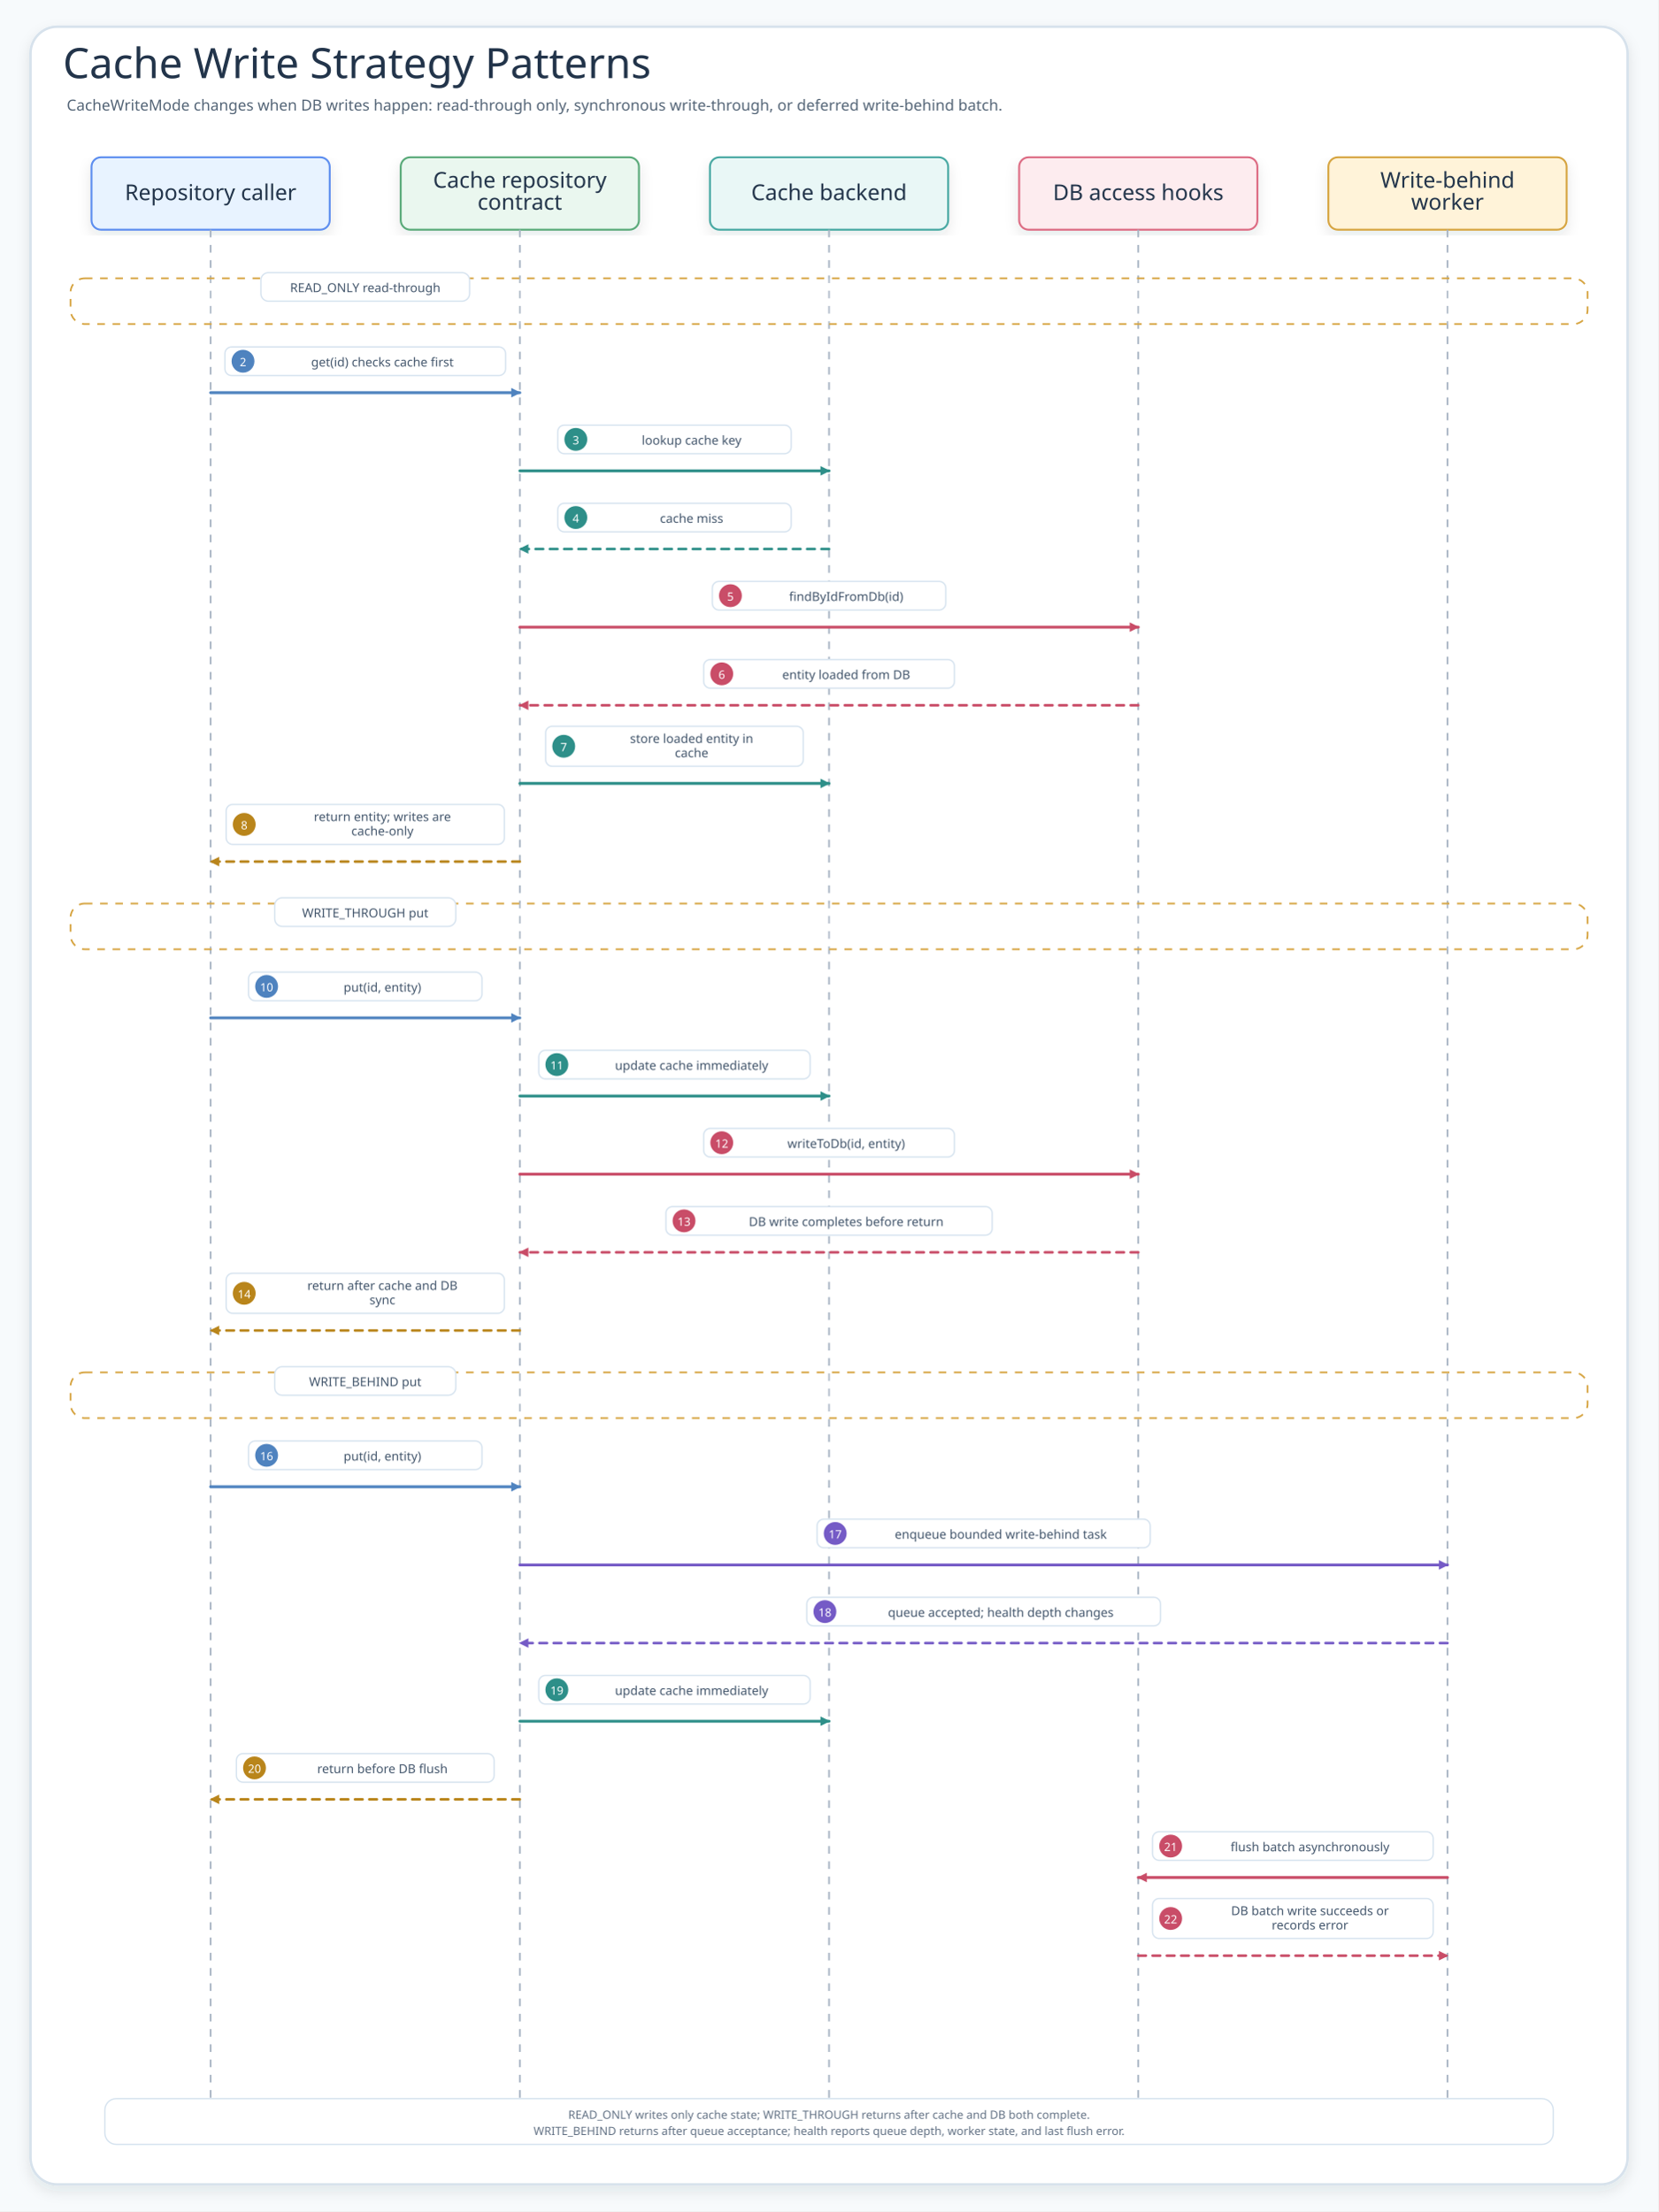
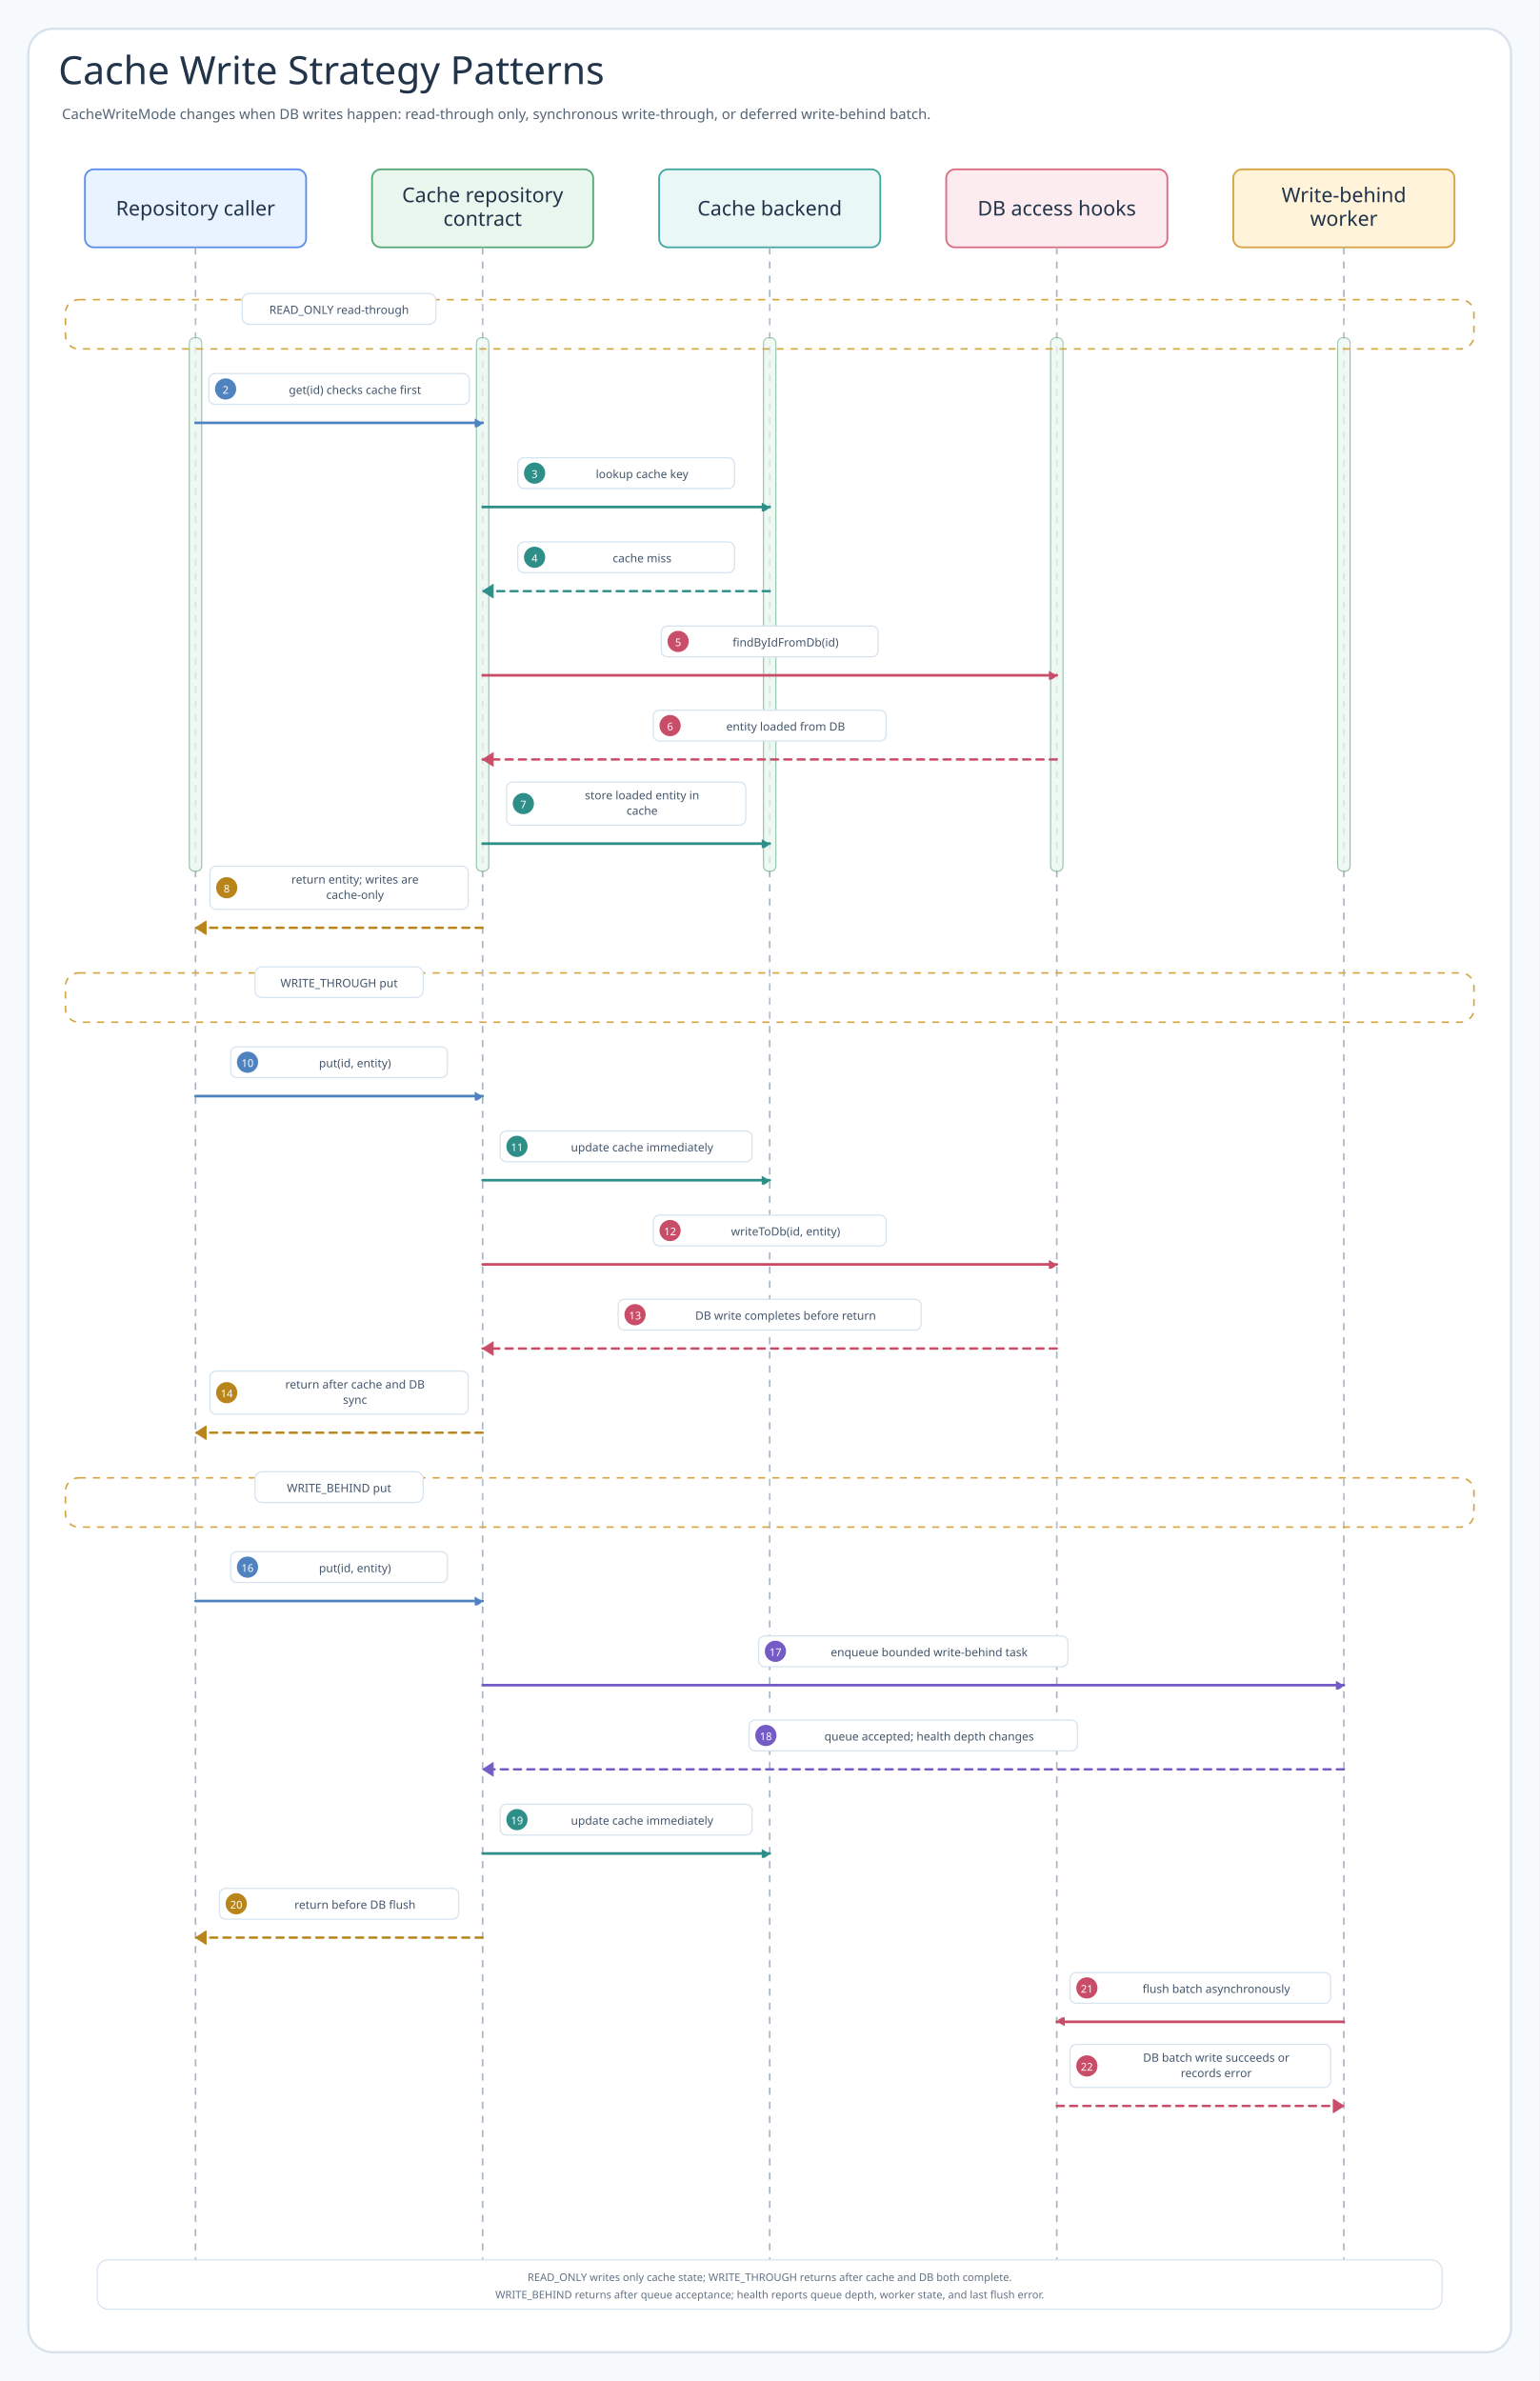
- <svg xmlns="http://www.w3.org/2000/svg" width="1740" height="2320" viewBox="0 0 1740 2320" role="img" aria-labelledby="title desc">
+ <svg xmlns="http://www.w3.org/2000/svg" data-sequence-spacing-scale="1.16" width="1740" height="2691.2" viewBox="0 0 1740 2691.2" role="img" aria-labelledby="title desc">
  <defs>
-     <marker id="seqArrow-call" viewBox="0 0 10 10" markerWidth="10" markerHeight="10" refX="9" refY="5" orient="auto" markerUnits="userSpaceOnUse">
-       <path d="M 0 0 L 10 5 L 0 10 Z" fill="#4F83BF" />
-     </marker>
-     <marker id="seqArrow-scoped" viewBox="0 0 10 10" markerWidth="10" markerHeight="10" refX="9" refY="5" orient="auto" markerUnits="userSpaceOnUse">
-       <path d="M 0 0 L 10 5 L 0 10 Z" fill="#755BC6" />
-     </marker>
-     <marker id="seqArrow-thread" viewBox="0 0 10 10" markerWidth="10" markerHeight="10" refX="9" refY="5" orient="auto" markerUnits="userSpaceOnUse">
-       <path d="M 0 0 L 10 5 L 0 10 Z" fill="#2E8F89" />
-     </marker>
-     <marker id="seqArrow-restore" viewBox="0 0 10 10" markerWidth="10" markerHeight="10" refX="9" refY="5" orient="auto" markerUnits="userSpaceOnUse">
-       <path d="M 0 0 L 10 5 L 0 10 Z" fill="#3E9868" />
-     </marker>
-     <marker id="seqArrow-fallback" viewBox="0 0 10 10" markerWidth="10" markerHeight="10" refX="9" refY="5" orient="auto" markerUnits="userSpaceOnUse">
-       <path d="M 0 0 L 10 5 L 0 10 Z" fill="#B9851B" />
-     </marker>
-     <marker id="seqArrow-audit" viewBox="0 0 10 10" markerWidth="10" markerHeight="10" refX="9" refY="5" orient="auto" markerUnits="userSpaceOnUse">
-       <path d="M 0 0 L 10 5 L 0 10 Z" fill="#C94D68" />
-     </marker>
-     <marker id="seqArrow-neutral" viewBox="0 0 10 10" markerWidth="10" markerHeight="10" refX="9" refY="5" orient="auto" markerUnits="userSpaceOnUse">
-       <path d="M 0 0 L 10 5 L 0 10 Z" fill="#758297" />
-     </marker>
-     <filter id="shadow" x="-8%" y="-8%" width="116%" height="116%">
+     <marker id="seqArrow-4F83BF" viewBox="0 0 10 10" markerWidth="10" markerHeight="10" refX="9" refY="5" orient="auto" markerUnits="userSpaceOnUse">
+       <path d="M 0 0 L 5.4 3.132 Q 10 5.8 5.4 8.468 L 0 11.6" fill="#4F83BF" style="stroke-dasharray:none!important" stroke-dasharray="none" />
+     </marker>
+     <marker id="seqArrow-755BC6" viewBox="0 0 10 10" markerWidth="10" markerHeight="10" refX="9" refY="5" orient="auto" markerUnits="userSpaceOnUse">
+       <path d="M 0 0 L 5.4 3.132 Q 10 5.8 5.4 8.468 L 0 11.6" fill="#755BC6" style="stroke-dasharray:none!important" stroke-dasharray="none" />
+     </marker>
+     <marker id="seqArrow-2E8F89" viewBox="0 0 10 10" markerWidth="10" markerHeight="10" refX="9" refY="5" orient="auto" markerUnits="userSpaceOnUse">
+       <path d="M 0 0 L 5.4 3.132 Q 10 5.8 5.4 8.468 L 0 11.6" fill="#2E8F89" style="stroke-dasharray:none!important" stroke-dasharray="none" />
+     </marker>
+     <marker id="seqArrow-3E9868" viewBox="0 0 10 10" markerWidth="10" markerHeight="10" refX="9" refY="5" orient="auto" markerUnits="userSpaceOnUse">
+       <path d="M 0 0 L 5.4 3.132 Q 10 5.8 5.4 8.468 L 0 11.6" fill="#3E9868" style="stroke-dasharray:none!important" stroke-dasharray="none" />
+     </marker>
+     <marker id="seqArrow-B9851B" viewBox="0 0 10 10" markerWidth="10" markerHeight="10" refX="9" refY="5" orient="auto" markerUnits="userSpaceOnUse">
+       <path d="M 0 0 L 5.4 3.132 Q 10 5.8 5.4 8.468 L 0 11.6" fill="#B9851B" style="stroke-dasharray:none!important" stroke-dasharray="none" />
+     </marker>
+     <marker id="seqArrow-C94D68" viewBox="0 0 10 10" markerWidth="10" markerHeight="10" refX="9" refY="5" orient="auto" markerUnits="userSpaceOnUse">
+       <path d="M 0 0 L 5.4 3.132 Q 10 5.8 5.4 8.468 L 0 11.6" fill="#C94D68" style="stroke-dasharray:none!important" stroke-dasharray="none" />
+     </marker>
+     <marker id="seqArrow-758297" viewBox="0 0 10 10" markerWidth="10" markerHeight="10" refX="9" refY="5" orient="auto" markerUnits="userSpaceOnUse">
+       <path d="M 0 0 L 5.4 3.132 Q 10 5.8 5.4 8.468 L 0 11.6" fill="#758297" style="stroke-dasharray:none!important" stroke-dasharray="none" />
+     </marker>
+     <filter id="s h a" x="-8%" y="-8%" width="116%" height="116%">
      <feDropShadow dx="0" dy="6" stdDeviation="7" flood-color="#203040" flood-opacity="0.10" />
    </filter>
    <style>
      .canvas{fill:#F7FAFC}.frame{fill:#FFFFFF;stroke:#D7E2EC;stroke-width:2.6;filter:url(#shadow)}
      .title{font-family:"Architects Daughter";font-size:44px;fill:#22344A;font-weight:400}.subtitle{font-family:"Comic Mono";font-size:16px;fill:#536476;font-weight:400}
-       .card{filter:url(#shadow);stroke-width:2}.cardTitle{font-family:"Architects Daughter";font-size:23px;fill:#22344A;font-weight:400}
-       .detail{font-family:"Comic Mono";font-size:13px;fill:#42556B;font-weight:400}.small{font-family:"Comic Mono";font-size:12px;fill:#627184;font-weight:400}
-       .seq{fill:none;stroke-width:3;stroke-linecap:round}.seqReturn{fill:none;stroke-width:2.7;stroke-linecap:round;stroke-dasharray:8 7}
-       .lifeline{stroke:#A7B4C3;stroke-width:1.8;stroke-dasharray:8 8}.labelPill{fill:#FFFFFF;stroke:#D6E3EF;stroke-width:1.4}
-       .branchBox{fill:#FFFFFF;fill-opacity:.14;stroke:#D6A441;stroke-width:1.8;stroke-dasharray:8 8}.note{fill:#FFFFFF;stroke:#D6E3EF;stroke-width:1.4}
+       .actor{filter:url(#shadow);stroke-width:2}.actorTitle{font-family:"Architects Daughter";font-size:23px;fill:#22344A;font-weight:400}
+       .actorNote{font-family:"Comic Mono";font-size:13px;fill:#42556B;font-weight:400}.small{font-family:"Comic Mono";font-size:12px;fill:#627184;font-weight:400}
+       .activation{fill:#E9F7EF;stroke:#66A783;stroke-width:1.2;opacity:.72}.seq{fill:none;stroke-width:3;stroke-linecap:round}.ret{fill:none;stroke-width:2.7;stroke-linecap:round;stroke-linejoin:round;stroke-dasharray:8 7}
+       .lifeline{stroke:#A7B4C3;stroke-width:1.8;stroke-dasharray:8 8}.pill{fill:#FFFFFF;stroke:#D6E3EF;stroke-width:1.4}
+       .alt{fill:#FFFFFF;fill-opacity:0.12;stroke:#D6A441;stroke-width:1.8;stroke-dasharray:8 8}.note{fill:#FFFFFF;stroke:#D6E3EF;stroke-width:1.4}
    </style>
  </defs>
-   <rect class="canvas" width="1740" height="2320" />
-   <rect class="frame" x="32" y="28" width="1676" height="2264" rx="28" />
-   <text class="title" x="66" y="82">Cache Write Strategy Patterns</text>
-   <text class="subtitle" x="70" y="116">CacheWriteMode changes when DB writes happen: read-through only, synchronous write-through, or deferred write-behind batch.</text>
-   <g id="participant-caller">
-     <rect class="card" x="96" y="165" width="250" height="76" rx="10" fill="#E8F3FF" stroke="#5B8DEF" />
-     <text class="cardTitle" x="221" y="210" text-anchor="middle">Repository caller</text>
-     <line class="lifeline" x1="221" y1="241" x2="221" y2="2226" />
-   </g>
-   <g id="participant-repo">
-     <rect class="card" x="420.5" y="165" width="250" height="76" rx="10" fill="#EAF7EF" stroke="#58A978" />
-     <text class="cardTitle" x="545.5" y="197" text-anchor="middle">Cache repository</text>
-     <text class="cardTitle" x="545.5" y="220" text-anchor="middle">contract</text>
-     <line class="lifeline" x1="545.5" y1="241" x2="545.5" y2="2226" />
-   </g>
-   <g id="participant-cache">
-     <rect class="card" x="745" y="165" width="250" height="76" rx="10" fill="#E9F7F6" stroke="#45A7A1" />
-     <text class="cardTitle" x="870" y="210" text-anchor="middle">Cache backend</text>
-     <line class="lifeline" x1="870" y1="241" x2="870" y2="2226" />
-   </g>
-   <g id="participant-db">
-     <rect class="card" x="1069.5" y="165" width="250" height="76" rx="10" fill="#FDECEF" stroke="#DC6B82" />
-     <text class="cardTitle" x="1194.5" y="210" text-anchor="middle">DB access hooks</text>
-     <line class="lifeline" x1="1194.5" y1="241" x2="1194.5" y2="2226" />
-   </g>
-   <g id="participant-worker">
-     <rect class="card" x="1394" y="165" width="250" height="76" rx="10" fill="#FFF3D9" stroke="#D6A441" />
-     <text class="cardTitle" x="1519" y="197" text-anchor="middle">Write-behind</text>
-     <text class="cardTitle" x="1519" y="220" text-anchor="middle">worker</text>
-     <line class="lifeline" x1="1519" y1="241" x2="1519" y2="2226" />
+   <rect class="canvas" width="1740" height="2691.2" />
+   <rect class="frame" x="32" y="32.48" width="1676" height="2626.24" rx="28" />
+   <text class="title" x="66" y="95.12">Cache Write Strategy Patterns</text>
+   <text class="subtitle" x="70" y="134.56">CacheWriteMode changes when DB writes happen: read-through only, synchronous write-through, or deferred write-behind batch.</text>
+   <g id="a t c a t c a l l">
+     <rect class="actor" x="96" y="191.4" width="250" height="88.16" rx="10" fill="#E8F3FF" stroke="#5B8DEF" />
+     <text class="actorTitle" x="221" y="243.6" text-anchor="middle">Repository caller</text>
+     <line class="lifeline" x1="221" y1="279.56" x2="221" y2="2582.16" />
+   </g>
+   <g id="a t c a t">
+     <rect class="actor" x="420.5" y="191.4" width="250" height="88.16" rx="10" fill="#EAF7EF" stroke="#58A978" />
+     <text class="actorTitle" x="545.5" y="228.52" text-anchor="middle">Cache repository</text>
+     <text class="actorTitle" x="545.5" y="255.2" text-anchor="middle">contract</text>
+     <line class="lifeline" x1="545.5" y1="279.56" x2="545.5" y2="2582.16" />
+   </g>
+   <g id="a t c a t c a c h">
+     <rect class="actor" x="745" y="191.4" width="250" height="88.16" rx="10" fill="#E9F7F6" stroke="#45A7A1" />
+     <text class="actorTitle" x="870" y="243.6" text-anchor="middle">Cache backend</text>
+     <line class="lifeline" x1="870" y1="279.56" x2="870" y2="2582.16" />
+   </g>
+   <g id="a t c a t">
+     <rect class="actor" x="1069.5" y="191.4" width="250" height="88.16" rx="10" fill="#FDECEF" stroke="#DC6B82" />
+     <text class="actorTitle" x="1194.5" y="243.6" text-anchor="middle">DB access hooks</text>
+     <line class="lifeline" x1="1194.5" y1="279.56" x2="1194.5" y2="2582.16" />
+   </g>
+   <g id="a t c a t">
+     <rect class="actor" x="1394" y="191.4" width="250" height="88.16" rx="10" fill="#FFF3D9" stroke="#D6A441" />
+     <text class="actorTitle" x="1519" y="228.52" text-anchor="middle">Write-behind</text>
+     <text class="actorTitle" x="1519" y="255.2" text-anchor="middle">worker</text>
+     <line class="lifeline" x1="1519" y1="279.56" x2="1519" y2="2582.16" />
+     <rect class="activation" x="214" y="381.64" width="14" height="603.2" rx="6" />
+     <rect class="activation" x="538.5" y="381.64" width="14" height="603.2" rx="6" />
+     <rect class="activation" x="863" y="381.64" width="14" height="603.2" rx="6" />
+     <rect class="activation" x="1187.5" y="381.64" width="14" height="603.2" rx="6" />
+     <rect class="activation" x="1512" y="381.64" width="14" height="603.2" rx="6" />
  </g>
  <g>
-     <rect class="branchBox" x="74" y="292" width="1592" height="48" rx="15" />
-     <rect class="labelPill" x="273.75" y="286" width="219" height="30" rx="8" />
-     <text class="detail" x="383.25" y="302" text-anchor="middle" dominant-baseline="middle">READ_ONLY read-through</text>
-   </g>
-   <g id="m2">
-     <rect class="labelPill" x="236" y="364" width="294.5" height="30" rx="7" />
-     <circle cx="255" cy="379" r="12" fill="#4F83BF" />
-     <text class="detail" x="255" y="380" text-anchor="middle" dominant-baseline="middle" style="fill:#fff;font-size:12px">2</text>
-     <text class="detail" x="401.25" y="380" text-anchor="middle" dominant-baseline="middle">get(id) checks cache first</text>
-     <path class="seq" d="M221 412 L545.5 412" stroke="#4F83BF" marker-end="url(#seqArrow-call)" />
-   </g>
-   <g id="m3">
-     <rect class="labelPill" x="585.25" y="446" width="245" height="30" rx="7" />
-     <circle cx="604.25" cy="461" r="12" fill="#2E8F89" />
-     <text class="detail" x="604.25" y="462" text-anchor="middle" dominant-baseline="middle" style="fill:#fff;font-size:12px">3</text>
-     <text class="detail" x="725.75" y="462" text-anchor="middle" dominant-baseline="middle">lookup cache key</text>
-     <path class="seq" d="M545.5 494 L870 494" stroke="#2E8F89" marker-end="url(#seqArrow-thread)" />
-   </g>
-   <g id="m4">
-     <rect class="labelPill" x="585.25" y="528" width="245" height="30" rx="7" />
-     <circle cx="604.25" cy="543" r="12" fill="#2E8F89" />
-     <text class="detail" x="604.25" y="544" text-anchor="middle" dominant-baseline="middle" style="fill:#fff;font-size:12px">4</text>
-     <text class="detail" x="725.75" y="544" text-anchor="middle" dominant-baseline="middle">cache miss</text>
-     <path class="seqReturn" d="M870 576 L545.5 576" stroke="#2E8F89" marker-end="url(#seqArrow-thread)" />
-   </g>
-   <g id="m5">
-     <rect class="labelPill" x="747.5" y="610" width="245" height="30" rx="7" />
-     <circle cx="766.5" cy="625" r="12" fill="#C94D68" />
-     <text class="detail" x="766.5" y="626" text-anchor="middle" dominant-baseline="middle" style="fill:#fff;font-size:12px">5</text>
-     <text class="detail" x="888" y="626" text-anchor="middle" dominant-baseline="middle">findByIdFromDb(id)</text>
-     <path class="seq" d="M545.5 658 L1194.5 658" stroke="#C94D68" marker-end="url(#seqArrow-audit)" />
-   </g>
-   <g id="m6">
-     <rect class="labelPill" x="738.4" y="692" width="263.2" height="30" rx="7" />
-     <circle cx="757.4" cy="707" r="12" fill="#C94D68" />
-     <text class="detail" x="757.4" y="708" text-anchor="middle" dominant-baseline="middle" style="fill:#fff;font-size:12px">6</text>
-     <text class="detail" x="888" y="708" text-anchor="middle" dominant-baseline="middle">entity loaded from DB</text>
-     <path class="seqReturn" d="M1194.5 740 L545.5 740" stroke="#C94D68" marker-end="url(#seqArrow-audit)" />
-   </g>
-   <g id="m7">
-     <rect class="labelPill" x="572.55" y="762" width="270.4" height="42" rx="7" />
-     <circle cx="591.55" cy="783" r="12" fill="#2E8F89" />
-     <text class="detail" x="591.55" y="784" text-anchor="middle" dominant-baseline="middle" style="fill:#fff;font-size:12px">7</text>
-     <text class="detail" x="725.75" y="775" text-anchor="middle" dominant-baseline="middle">store loaded entity in</text>
-     <text class="detail" x="725.75" y="790" text-anchor="middle" dominant-baseline="middle">cache</text>
-     <path class="seq" d="M545.5 822 L870 822" stroke="#2E8F89" marker-end="url(#seqArrow-thread)" />
-   </g>
-   <g id="m8">
-     <rect class="labelPill" x="237.25" y="844" width="292" height="42" rx="7" />
-     <circle cx="256.25" cy="865" r="12" fill="#B9851B" />
-     <text class="detail" x="256.25" y="866" text-anchor="middle" dominant-baseline="middle" style="fill:#fff;font-size:12px">8</text>
-     <text class="detail" x="401.25" y="857" text-anchor="middle" dominant-baseline="middle">return entity; writes are</text>
-     <text class="detail" x="401.25" y="872" text-anchor="middle" dominant-baseline="middle">cache-only</text>
-     <path class="seqReturn" d="M545.5 904 L221 904" stroke="#B9851B" marker-end="url(#seqArrow-fallback)" />
+     <rect class="alt" x="74" y="338.72" width="1592" height="55.68" rx="15" />
+     <rect class="pill" x="273.75" y="331.76" width="219" height="34.8" rx="8" />
+     <text class="actorNote" x="383.25" y="350.32" text-anchor="middle" dominant-baseline="middle">READ_ONLY read-through</text>
+   </g>
+   <g id="m 2">
+     <rect class="pill" x="236" y="422.24" width="294.5" height="34.8" rx="7" />
+     <circle cx="255" cy="439.64" r="12" fill="#4F83BF" />
+     <text class="actorNote" x="255" y="440.8" text-anchor="middle" dominant-baseline="middle" style="fill:#fff;font-size:12px">2</text>
+     <text class="actorNote" x="401.25" y="440.8" text-anchor="middle" dominant-baseline="middle">get(id) checks cache first</text>
+     <path class="seq" d="M 221 477.92 L 545.5 477.92" stroke="#4F83BF" marker-end="url(#seqArrow-4F83BF)" />
+   </g>
+   <g id="m 3">
+     <rect class="pill" x="585.25" y="517.36" width="245" height="34.8" rx="7" />
+     <circle cx="604.25" cy="534.76" r="12" fill="#2E8F89" />
+     <text class="actorNote" x="604.25" y="535.92" text-anchor="middle" dominant-baseline="middle" style="fill:#fff;font-size:12px">3</text>
+     <text class="actorNote" x="725.75" y="535.92" text-anchor="middle" dominant-baseline="middle">lookup cache key</text>
+     <path class="seq" d="M 545.5 573.04 L 870 573.04" stroke="#2E8F89" marker-end="url(#seqArrow-2E8F89)" />
+   </g>
+   <g id="m 4">
+     <rect class="pill" x="585.25" y="612.48" width="245" height="34.8" rx="7" />
+     <circle cx="604.25" cy="629.88" r="12" fill="#2E8F89" />
+     <text class="actorNote" x="604.25" y="631.04" text-anchor="middle" dominant-baseline="middle" style="fill:#fff;font-size:12px">4</text>
+     <text class="actorNote" x="725.75" y="631.04" text-anchor="middle" dominant-baseline="middle">cache miss</text>
+     <path class="ret" d="M 870 668.16 L 545.5 668.16" stroke="#2E8F89" />
+     <polygon points="545.5,668.16 557.5,660.504 557.5,675.816" fill="#2E8F89" stroke="#2E8F89" stroke-width="1" stroke-linejoin="round" stroke-dasharray="none" style="stroke-dasharray:none!important" data-direct-solid-head="t" />
+   </g>
+   <g id="m 5">
+     <rect class="pill" x="747.5" y="707.6" width="245" height="34.8" rx="7" />
+     <circle cx="766.5" cy="725" r="12" fill="#C94D68" />
+     <text class="actorNote" x="766.5" y="726.16" text-anchor="middle" dominant-baseline="middle" style="fill:#fff;font-size:12px">5</text>
+     <text class="actorNote" x="888" y="726.16" text-anchor="middle" dominant-baseline="middle">findByIdFromDb(id)</text>
+     <path class="seq" d="M 545.5 763.28 L 1194.5 763.28" stroke="#C94D68" marker-end="url(#seqArrow-C94D68)" />
+   </g>
+   <g id="m 6">
+     <rect class="pill" x="738.4" y="802.72" width="263.2" height="34.8" rx="7" />
+     <circle cx="757.4" cy="820.12" r="12" fill="#C94D68" />
+     <text class="actorNote" x="757.4" y="821.28" text-anchor="middle" dominant-baseline="middle" style="fill:#fff;font-size:12px">6</text>
+     <text class="actorNote" x="888" y="821.28" text-anchor="middle" dominant-baseline="middle">entity loaded from DB</text>
+     <path class="ret" d="M 1194.5 858.4 L 545.5 858.4" stroke="#C94D68" />
+     <polygon points="545.5,858.4 557.5,850.744 557.5,866.056" fill="#C94D68" stroke="#C94D68" stroke-width="1" stroke-linejoin="round" stroke-dasharray="none" style="stroke-dasharray:none!important" data-direct-solid-head="t" />
+   </g>
+   <g id="m 7">
+     <rect class="pill" x="572.55" y="883.92" width="270.4" height="48.72" rx="7" />
+     <circle cx="591.55" cy="908.28" r="12" fill="#2E8F89" />
+     <text class="actorNote" x="591.55" y="909.44" text-anchor="middle" dominant-baseline="middle" style="fill:#fff;font-size:12px">7</text>
+     <text class="actorNote" x="725.75" y="899" text-anchor="middle" dominant-baseline="middle">store loaded entity in</text>
+     <text class="actorNote" x="725.75" y="916.4" text-anchor="middle" dominant-baseline="middle">cache</text>
+     <path class="seq" d="M 545.5 953.52 L 870 953.52" stroke="#2E8F89" marker-end="url(#seqArrow-2E8F89)" />
+   </g>
+   <g id="m 8">
+     <rect class="pill" x="237.25" y="979.04" width="292" height="48.72" rx="7" />
+     <circle cx="256.25" cy="1003.4" r="12" fill="#B9851B" />
+     <text class="actorNote" x="256.25" y="1004.56" text-anchor="middle" dominant-baseline="middle" style="fill:#fff;font-size:12px">8</text>
+     <text class="actorNote" x="401.25" y="994.12" text-anchor="middle" dominant-baseline="middle">return entity; writes are</text>
+     <text class="actorNote" x="401.25" y="1011.52" text-anchor="middle" dominant-baseline="middle">cache-only</text>
+     <path class="ret" d="M 545.5 1048.64 L 221 1048.64" stroke="#B9851B" />
+     <polygon points="221,1048.64 233,1040.984 233,1056.296" fill="#B9851B" stroke="#B9851B" stroke-width="1" stroke-linejoin="round" stroke-dasharray="none" style="stroke-dasharray:none!important" data-direct-solid-head="t" />
  </g>
  <g>
-     <rect class="branchBox" x="74" y="948" width="1592" height="48" rx="15" />
-     <rect class="labelPill" x="288.25" y="942" width="190" height="30" rx="8" />
-     <text class="detail" x="383.25" y="958" text-anchor="middle" dominant-baseline="middle">WRITE_THROUGH put</text>
-   </g>
-   <g id="m10">
-     <rect class="labelPill" x="260.75" y="1020" width="245" height="30" rx="7" />
-     <circle cx="279.75" cy="1035" r="12" fill="#4F83BF" />
-     <text class="detail" x="279.75" y="1036" text-anchor="middle" dominant-baseline="middle" style="fill:#fff;font-size:12px">10</text>
-     <text class="detail" x="401.25" y="1036" text-anchor="middle" dominant-baseline="middle">put(id, entity)</text>
-     <path class="seq" d="M221 1068 L545.5 1068" stroke="#4F83BF" marker-end="url(#seqArrow-call)" />
-   </g>
-   <g id="m11">
-     <rect class="labelPill" x="565.35" y="1102" width="284.8" height="30" rx="7" />
-     <circle cx="584.35" cy="1117" r="12" fill="#2E8F89" />
-     <text class="detail" x="584.35" y="1118" text-anchor="middle" dominant-baseline="middle" style="fill:#fff;font-size:12px">11</text>
-     <text class="detail" x="725.75" y="1118" text-anchor="middle" dominant-baseline="middle">update cache immediately</text>
-     <path class="seq" d="M545.5 1150 L870 1150" stroke="#2E8F89" marker-end="url(#seqArrow-thread)" />
-   </g>
-   <g id="m12">
-     <rect class="labelPill" x="738.4" y="1184" width="263.2" height="30" rx="7" />
-     <circle cx="757.4" cy="1199" r="12" fill="#C94D68" />
-     <text class="detail" x="757.4" y="1200" text-anchor="middle" dominant-baseline="middle" style="fill:#fff;font-size:12px">12</text>
-     <text class="detail" x="888" y="1200" text-anchor="middle" dominant-baseline="middle">writeToDb(id, entity)</text>
-     <path class="seq" d="M545.5 1232 L1194.5 1232" stroke="#C94D68" marker-end="url(#seqArrow-audit)" />
-   </g>
-   <g id="m13">
-     <rect class="labelPill" x="698.8" y="1266" width="342.4" height="30" rx="7" />
-     <circle cx="717.8" cy="1281" r="12" fill="#C94D68" />
-     <text class="detail" x="717.8" y="1282" text-anchor="middle" dominant-baseline="middle" style="fill:#fff;font-size:12px">13</text>
-     <text class="detail" x="888" y="1282" text-anchor="middle" dominant-baseline="middle">DB write completes before return</text>
-     <path class="seqReturn" d="M1194.5 1314 L545.5 1314" stroke="#C94D68" marker-end="url(#seqArrow-audit)" />
-   </g>
-   <g id="m14">
-     <rect class="labelPill" x="237.25" y="1336" width="292" height="42" rx="7" />
-     <circle cx="256.25" cy="1357" r="12" fill="#B9851B" />
-     <text class="detail" x="256.25" y="1358" text-anchor="middle" dominant-baseline="middle" style="fill:#fff;font-size:12px">14</text>
-     <text class="detail" x="401.25" y="1349" text-anchor="middle" dominant-baseline="middle">return after cache and DB</text>
-     <text class="detail" x="401.25" y="1364" text-anchor="middle" dominant-baseline="middle">sync</text>
-     <path class="seqReturn" d="M545.5 1396 L221 1396" stroke="#B9851B" marker-end="url(#seqArrow-fallback)" />
+     <rect class="alt" x="74" y="1099.68" width="1592" height="55.68" rx="15" />
+     <rect class="pill" x="288.25" y="1092.72" width="190" height="34.8" rx="8" />
+     <text class="actorNote" x="383.25" y="1111.28" text-anchor="middle" dominant-baseline="middle">WRITE_THROUGH put</text>
+   </g>
+   <g id="m 10">
+     <rect class="pill" x="260.75" y="1183.2" width="245" height="34.8" rx="7" />
+     <circle cx="279.75" cy="1200.6" r="12" fill="#4F83BF" />
+     <text class="actorNote" x="279.75" y="1201.76" text-anchor="middle" dominant-baseline="middle" style="fill:#fff;font-size:12px">10</text>
+     <text class="actorNote" x="401.25" y="1201.76" text-anchor="middle" dominant-baseline="middle">put(id, entity)</text>
+     <path class="seq" d="M 221 1238.88 L 545.5 1238.88" stroke="#4F83BF" marker-end="url(#seqArrow-4F83BF)" />
+   </g>
+   <g id="m 11">
+     <rect class="pill" x="565.35" y="1278.32" width="284.8" height="34.8" rx="7" />
+     <circle cx="584.35" cy="1295.72" r="12" fill="#2E8F89" />
+     <text class="actorNote" x="584.35" y="1296.88" text-anchor="middle" dominant-baseline="middle" style="fill:#fff;font-size:12px">11</text>
+     <text class="actorNote" x="725.75" y="1296.88" text-anchor="middle" dominant-baseline="middle">update cache immediately</text>
+     <path class="seq" d="M 545.5 1334 L 870 1334" stroke="#2E8F89" marker-end="url(#seqArrow-2E8F89)" />
+   </g>
+   <g id="m 12">
+     <rect class="pill" x="738.4" y="1373.44" width="263.2" height="34.8" rx="7" />
+     <circle cx="757.4" cy="1390.84" r="12" fill="#C94D68" />
+     <text class="actorNote" x="757.4" y="1392" text-anchor="middle" dominant-baseline="middle" style="fill:#fff;font-size:12px">12</text>
+     <text class="actorNote" x="888" y="1392" text-anchor="middle" dominant-baseline="middle">writeToDb(id, entity)</text>
+     <path class="seq" d="M 545.5 1429.12 L 1194.5 1429.12" stroke="#C94D68" marker-end="url(#seqArrow-C94D68)" />
+   </g>
+   <g id="m 13">
+     <rect class="pill" x="698.8" y="1468.56" width="342.4" height="34.8" rx="7" />
+     <circle cx="717.8" cy="1485.96" r="12" fill="#C94D68" />
+     <text class="actorNote" x="717.8" y="1487.12" text-anchor="middle" dominant-baseline="middle" style="fill:#fff;font-size:12px">13</text>
+     <text class="actorNote" x="888" y="1487.12" text-anchor="middle" dominant-baseline="middle">DB write completes before return</text>
+     <path class="ret" d="M 1194.5 1524.24 L 545.5 1524.24" stroke="#C94D68" />
+     <polygon points="545.5,1524.24 557.5,1516.584 557.5,1531.896" fill="#C94D68" stroke="#C94D68" stroke-width="1" stroke-linejoin="round" stroke-dasharray="none" style="stroke-dasharray:none!important" data-direct-solid-head="t" />
+   </g>
+   <g id="m 14">
+     <rect class="pill" x="237.25" y="1549.76" width="292" height="48.72" rx="7" />
+     <circle cx="256.25" cy="1574.12" r="12" fill="#B9851B" />
+     <text class="actorNote" x="256.25" y="1575.28" text-anchor="middle" dominant-baseline="middle" style="fill:#fff;font-size:12px">14</text>
+     <text class="actorNote" x="401.25" y="1564.84" text-anchor="middle" dominant-baseline="middle">return after cache and DB</text>
+     <text class="actorNote" x="401.25" y="1582.24" text-anchor="middle" dominant-baseline="middle">sync</text>
+     <path class="ret" d="M 545.5 1619.36 L 221 1619.36" stroke="#B9851B" />
+     <polygon points="221,1619.36 233,1611.704 233,1627.016" fill="#B9851B" stroke="#B9851B" stroke-width="1" stroke-linejoin="round" stroke-dasharray="none" style="stroke-dasharray:none!important" data-direct-solid-head="t" />
  </g>
  <g>
-     <rect class="branchBox" x="74" y="1440" width="1592" height="48" rx="15" />
-     <rect class="labelPill" x="288.25" y="1434" width="190" height="30" rx="8" />
-     <text class="detail" x="383.25" y="1450" text-anchor="middle" dominant-baseline="middle">WRITE_BEHIND put</text>
-   </g>
-   <g id="m16">
-     <rect class="labelPill" x="260.75" y="1512" width="245" height="30" rx="7" />
-     <circle cx="279.75" cy="1527" r="12" fill="#4F83BF" />
-     <text class="detail" x="279.75" y="1528" text-anchor="middle" dominant-baseline="middle" style="fill:#fff;font-size:12px">16</text>
-     <text class="detail" x="401.25" y="1528" text-anchor="middle" dominant-baseline="middle">put(id, entity)</text>
-     <path class="seq" d="M221 1560 L545.5 1560" stroke="#4F83BF" marker-end="url(#seqArrow-call)" />
-   </g>
-   <g id="m17">
-     <rect class="labelPill" x="857.45" y="1594" width="349.6" height="30" rx="7" />
-     <circle cx="876.45" cy="1609" r="12" fill="#755BC6" />
-     <text class="detail" x="876.45" y="1610" text-anchor="middle" dominant-baseline="middle" style="fill:#fff;font-size:12px">17</text>
-     <text class="detail" x="1050.25" y="1610" text-anchor="middle" dominant-baseline="middle">enqueue bounded write-behind task</text>
-     <path class="seq" d="M545.5 1642 L1519 1642" stroke="#755BC6" marker-end="url(#seqArrow-scoped)" />
-   </g>
-   <g id="m18">
-     <rect class="labelPill" x="846.65" y="1676" width="371.2" height="30" rx="7" />
-     <circle cx="865.65" cy="1691" r="12" fill="#755BC6" />
-     <text class="detail" x="865.65" y="1692" text-anchor="middle" dominant-baseline="middle" style="fill:#fff;font-size:12px">18</text>
-     <text class="detail" x="1050.25" y="1692" text-anchor="middle" dominant-baseline="middle">queue accepted; health depth changes</text>
-     <path class="seqReturn" d="M1519 1724 L545.5 1724" stroke="#755BC6" marker-end="url(#seqArrow-scoped)" />
-   </g>
-   <g id="m19">
-     <rect class="labelPill" x="565.35" y="1758" width="284.8" height="30" rx="7" />
-     <circle cx="584.35" cy="1773" r="12" fill="#2E8F89" />
-     <text class="detail" x="584.35" y="1774" text-anchor="middle" dominant-baseline="middle" style="fill:#fff;font-size:12px">19</text>
-     <text class="detail" x="725.75" y="1774" text-anchor="middle" dominant-baseline="middle">update cache immediately</text>
-     <path class="seq" d="M545.5 1806 L870 1806" stroke="#2E8F89" marker-end="url(#seqArrow-thread)" />
-   </g>
-   <g id="m20">
-     <rect class="labelPill" x="248.05" y="1840" width="270.4" height="30" rx="7" />
-     <circle cx="267.05" cy="1855" r="12" fill="#B9851B" />
-     <text class="detail" x="267.05" y="1856" text-anchor="middle" dominant-baseline="middle" style="fill:#fff;font-size:12px">20</text>
-     <text class="detail" x="401.25" y="1856" text-anchor="middle" dominant-baseline="middle">return before DB flush</text>
-     <path class="seqReturn" d="M545.5 1888 L221 1888" stroke="#B9851B" marker-end="url(#seqArrow-fallback)" />
-   </g>
-   <g id="m21">
-     <rect class="labelPill" x="1209.5" y="1922" width="294.5" height="30" rx="7" />
-     <circle cx="1228.5" cy="1937" r="12" fill="#C94D68" />
-     <text class="detail" x="1228.5" y="1938" text-anchor="middle" dominant-baseline="middle" style="fill:#fff;font-size:12px">21</text>
-     <text class="detail" x="1374.75" y="1938" text-anchor="middle" dominant-baseline="middle">flush batch asynchronously</text>
-     <path class="seq" d="M1519 1970 L1194.5 1970" stroke="#C94D68" marker-end="url(#seqArrow-audit)" />
-   </g>
-   <g id="m22">
-     <rect class="labelPill" x="1209.5" y="1992" width="294.5" height="42" rx="7" />
-     <circle cx="1228.5" cy="2013" r="12" fill="#C94D68" />
-     <text class="detail" x="1228.5" y="2014" text-anchor="middle" dominant-baseline="middle" style="fill:#fff;font-size:12px">22</text>
-     <text class="detail" x="1374.75" y="2005" text-anchor="middle" dominant-baseline="middle">DB batch write succeeds or</text>
-     <text class="detail" x="1374.75" y="2020" text-anchor="middle" dominant-baseline="middle">records error</text>
-     <path class="seqReturn" d="M1194.5 2052 L1519 2052" stroke="#C94D68" marker-end="url(#seqArrow-audit)" />
+     <rect class="alt" x="74" y="1670.4" width="1592" height="55.68" rx="15" />
+     <rect class="pill" x="288.25" y="1663.44" width="190" height="34.8" rx="8" />
+     <text class="actorNote" x="383.25" y="1682" text-anchor="middle" dominant-baseline="middle">WRITE_BEHIND put</text>
+   </g>
+   <g id="m 16">
+     <rect class="pill" x="260.75" y="1753.92" width="245" height="34.8" rx="7" />
+     <circle cx="279.75" cy="1771.32" r="12" fill="#4F83BF" />
+     <text class="actorNote" x="279.75" y="1772.48" text-anchor="middle" dominant-baseline="middle" style="fill:#fff;font-size:12px">16</text>
+     <text class="actorNote" x="401.25" y="1772.48" text-anchor="middle" dominant-baseline="middle">put(id, entity)</text>
+     <path class="seq" d="M 221 1809.6 L 545.5 1809.6" stroke="#4F83BF" marker-end="url(#seqArrow-4F83BF)" />
+   </g>
+   <g id="m 17">
+     <rect class="pill" x="857.45" y="1849.04" width="349.6" height="34.8" rx="7" />
+     <circle cx="876.45" cy="1866.44" r="12" fill="#755BC6" />
+     <text class="actorNote" x="876.45" y="1867.6" text-anchor="middle" dominant-baseline="middle" style="fill:#fff;font-size:12px">17</text>
+     <text class="actorNote" x="1050.25" y="1867.6" text-anchor="middle" dominant-baseline="middle">enqueue bounded write-behind task</text>
+     <path class="seq" d="M 545.5 1904.72 L 1519 1904.72" stroke="#755BC6" marker-end="url(#seqArrow-755BC6)" />
+   </g>
+   <g id="m 18">
+     <rect class="pill" x="846.65" y="1944.16" width="371.2" height="34.8" rx="7" />
+     <circle cx="865.65" cy="1961.56" r="12" fill="#755BC6" />
+     <text class="actorNote" x="865.65" y="1962.72" text-anchor="middle" dominant-baseline="middle" style="fill:#fff;font-size:12px">18</text>
+     <text class="actorNote" x="1050.25" y="1962.72" text-anchor="middle" dominant-baseline="middle">queue accepted; health depth changes</text>
+     <path class="ret" d="M 1519 1999.84 L 545.5 1999.84" stroke="#755BC6" />
+     <polygon points="545.5,1999.84 557.5,1992.184 557.5,2007.496" fill="#755BC6" stroke="#755BC6" stroke-width="1" stroke-linejoin="round" stroke-dasharray="none" style="stroke-dasharray:none!important" data-direct-solid-head="t" />
+   </g>
+   <g id="m 19">
+     <rect class="pill" x="565.35" y="2039.28" width="284.8" height="34.8" rx="7" />
+     <circle cx="584.35" cy="2056.68" r="12" fill="#2E8F89" />
+     <text class="actorNote" x="584.35" y="2057.84" text-anchor="middle" dominant-baseline="middle" style="fill:#fff;font-size:12px">19</text>
+     <text class="actorNote" x="725.75" y="2057.84" text-anchor="middle" dominant-baseline="middle">update cache immediately</text>
+     <path class="seq" d="M 545.5 2094.96 L 870 2094.96" stroke="#2E8F89" marker-end="url(#seqArrow-2E8F89)" />
+   </g>
+   <g id="m 20">
+     <rect class="pill" x="248.05" y="2134.4" width="270.4" height="34.8" rx="7" />
+     <circle cx="267.05" cy="2151.8" r="12" fill="#B9851B" />
+     <text class="actorNote" x="267.05" y="2152.96" text-anchor="middle" dominant-baseline="middle" style="fill:#fff;font-size:12px">20</text>
+     <text class="actorNote" x="401.25" y="2152.96" text-anchor="middle" dominant-baseline="middle">return before DB flush</text>
+     <path class="ret" d="M 545.5 2190.08 L 221 2190.08" stroke="#B9851B" />
+     <polygon points="221,2190.08 233,2182.424 233,2197.736" fill="#B9851B" stroke="#B9851B" stroke-width="1" stroke-linejoin="round" stroke-dasharray="none" style="stroke-dasharray:none!important" data-direct-solid-head="t" />
+   </g>
+   <g id="m 21">
+     <rect class="pill" x="1209.5" y="2229.52" width="294.5" height="34.8" rx="7" />
+     <circle cx="1228.5" cy="2246.92" r="12" fill="#C94D68" />
+     <text class="actorNote" x="1228.5" y="2248.08" text-anchor="middle" dominant-baseline="middle" style="fill:#fff;font-size:12px">21</text>
+     <text class="actorNote" x="1374.75" y="2248.08" text-anchor="middle" dominant-baseline="middle">flush batch asynchronously</text>
+     <path class="seq" d="M 1519 2285.2 L 1194.5 2285.2" stroke="#C94D68" marker-end="url(#seqArrow-C94D68)" />
+   </g>
+   <g id="m 22">
+     <rect class="pill" x="1209.5" y="2310.72" width="294.5" height="48.72" rx="7" />
+     <circle cx="1228.5" cy="2335.08" r="12" fill="#C94D68" />
+     <text class="actorNote" x="1228.5" y="2336.24" text-anchor="middle" dominant-baseline="middle" style="fill:#fff;font-size:12px">22</text>
+     <text class="actorNote" x="1374.75" y="2325.8" text-anchor="middle" dominant-baseline="middle">DB batch write succeeds or</text>
+     <text class="actorNote" x="1374.75" y="2343.2" text-anchor="middle" dominant-baseline="middle">records error</text>
+     <path class="ret" d="M 1194.5 2380.32 L 1519 2380.32" stroke="#C94D68" />
+     <polygon points="1519,2380.32 1507,2387.976 1507,2372.664" fill="#C94D68" stroke="#C94D68" stroke-width="1" stroke-linejoin="round" stroke-dasharray="none" style="stroke-dasharray:none!important" data-direct-solid-head="t" />
  </g>
  <g data-footer="reader-contract">
-     <rect class="note" x="110" y="2202" width="1520" height="48" rx="12" />
-     <text class="small" x="870" y="2219" text-anchor="middle" dominant-baseline="middle">READ_ONLY writes only cache state; WRITE_THROUGH returns after cache and DB both complete.</text>
-     <text class="small" x="870" y="2236" text-anchor="middle" dominant-baseline="middle">WRITE_BEHIND returns after queue acceptance; health reports queue depth, worker state, and last flush error.</text>
+     <rect class="note" x="110" y="2554.32" width="1520" height="55.68" rx="12" />
+     <text class="small" x="870" y="2574.04" text-anchor="middle" dominant-baseline="middle">READ_ONLY writes only cache state; WRITE_THROUGH returns after cache and DB both complete.</text>
+     <text class="small" x="870" y="2593.76" text-anchor="middle" dominant-baseline="middle">WRITE_BEHIND returns after queue acceptance; health reports queue depth, worker state, and last flush error.</text>
  </g>
</svg>
